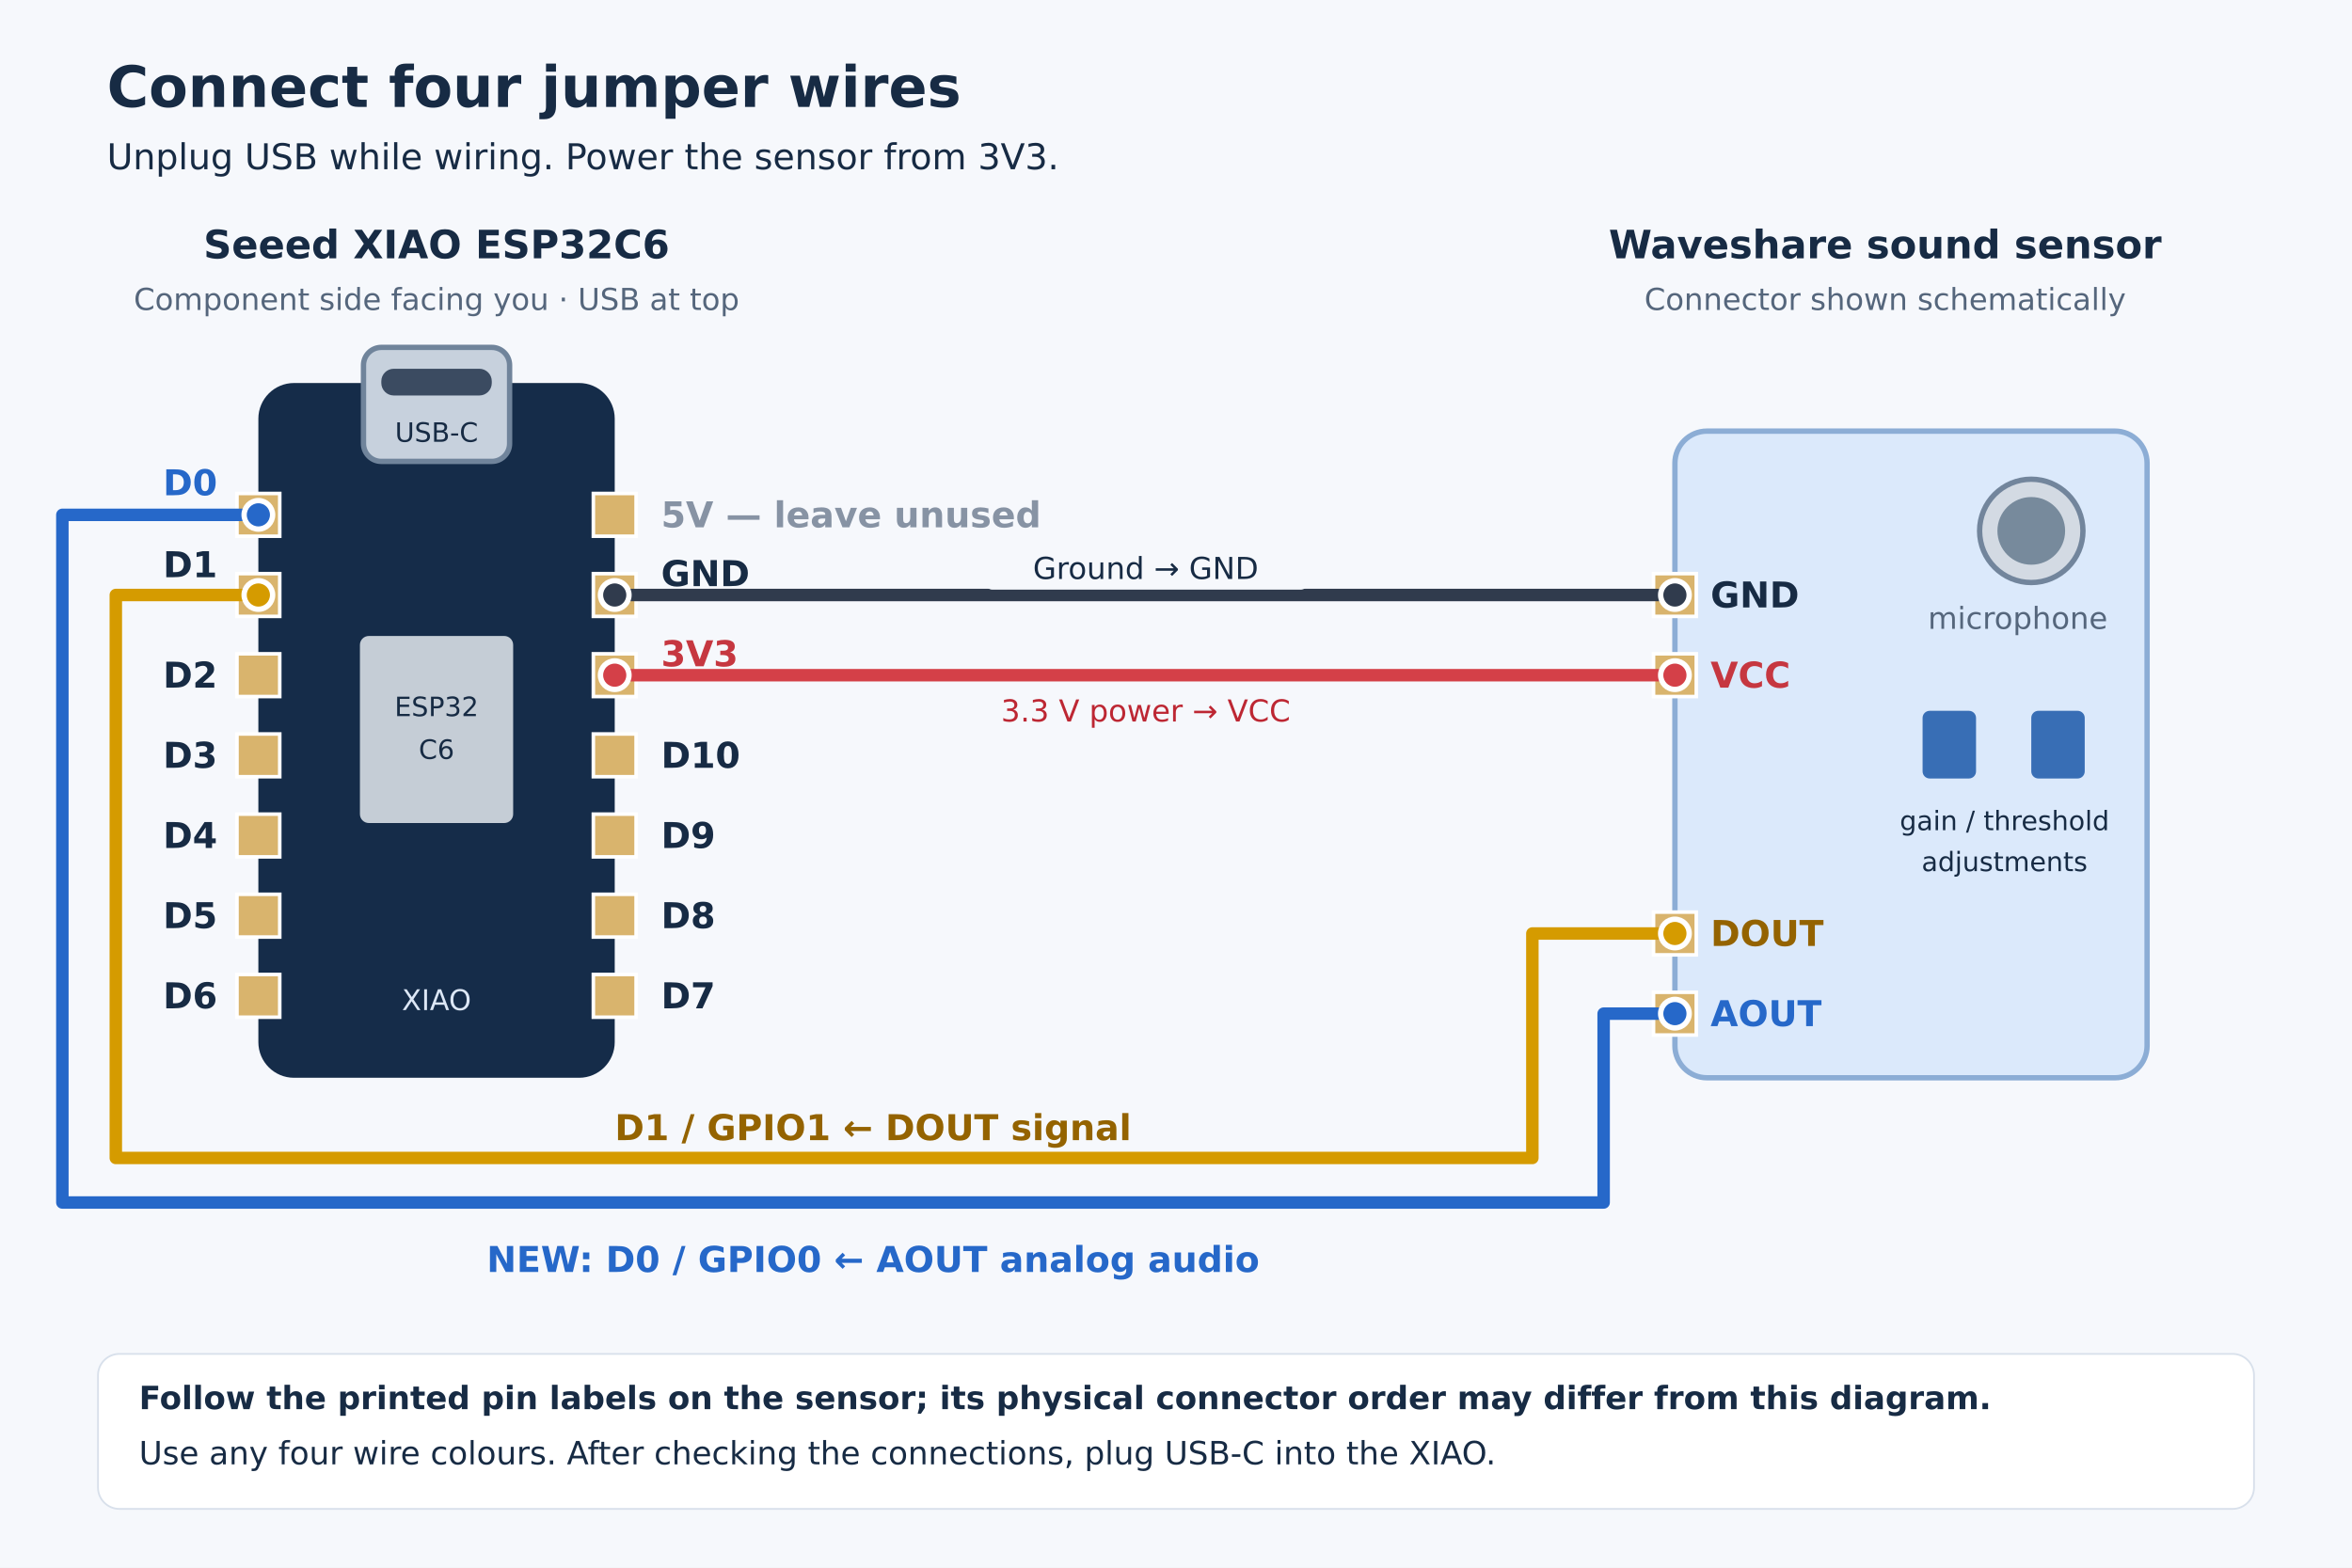
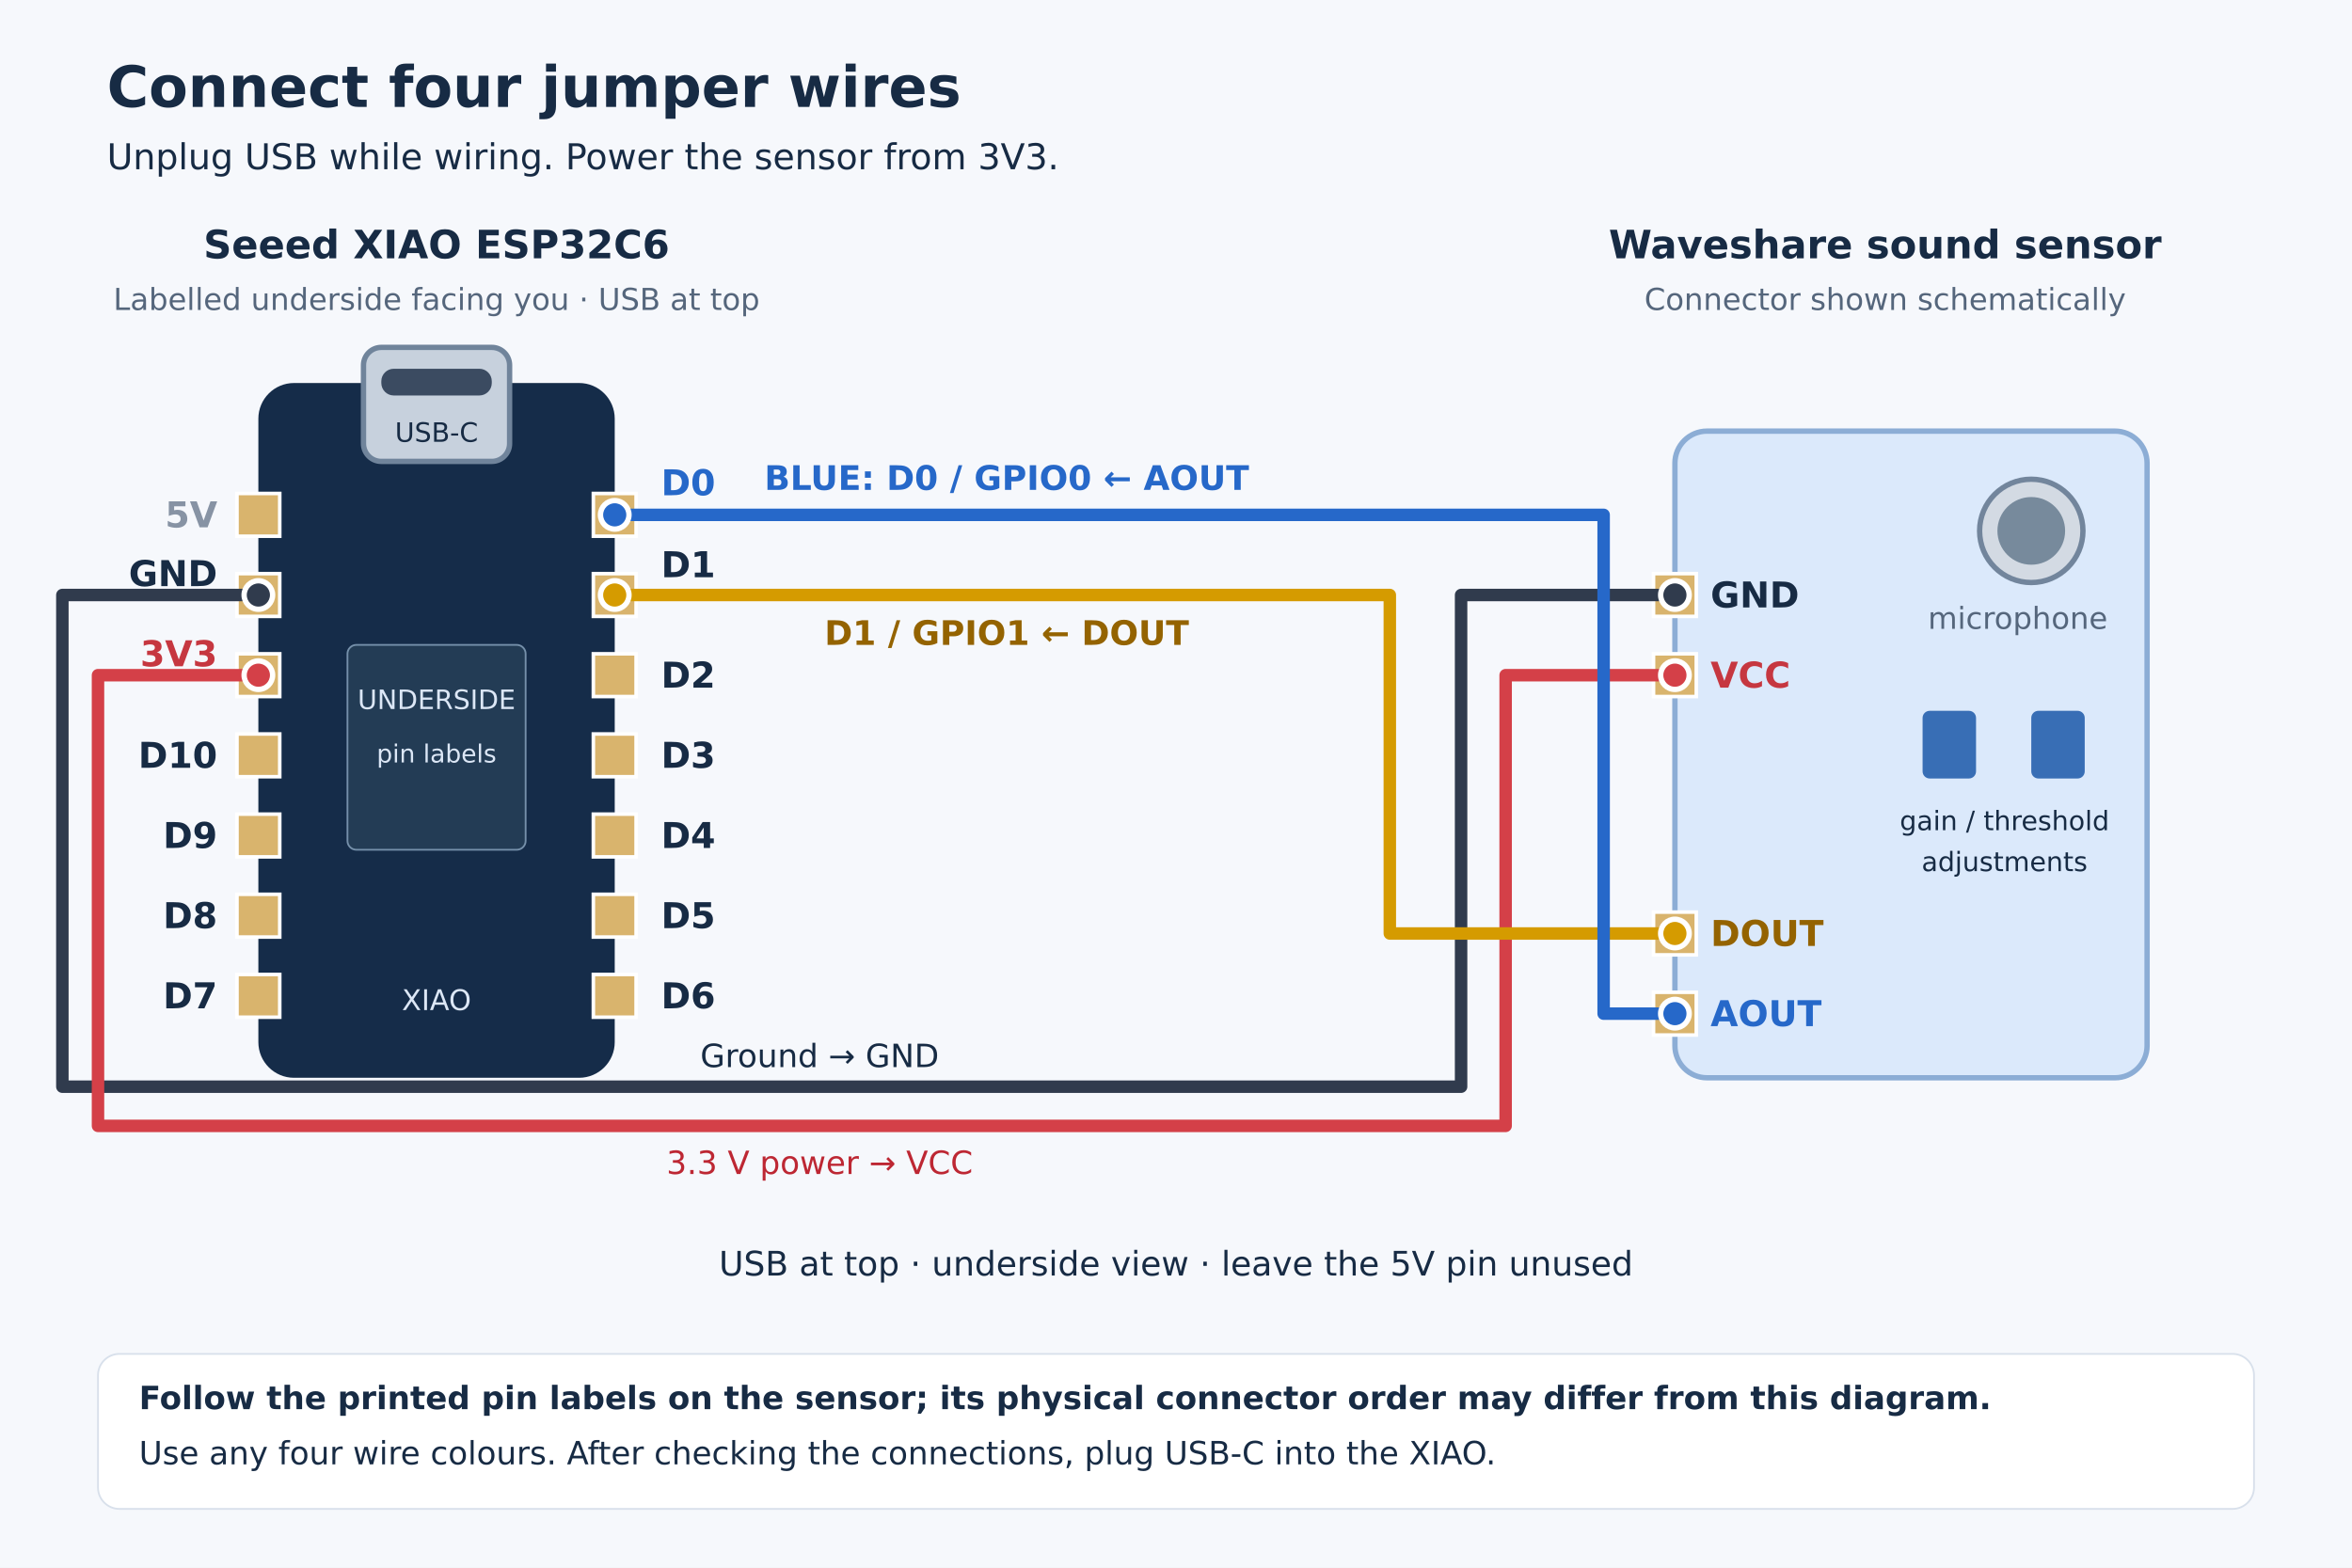
<svg xmlns="http://www.w3.org/2000/svg" width="1320" height="880" viewBox="0 0 1320 880" role="img" aria-labelledby="title desc">
  <defs>
    <style>
      text { font-family: 'DejaVu Sans', Arial, sans-serif; fill: #172b44; }
      .pin { font-size: 20px; font-weight: 600; }
      .small { font-size: 17px; fill: #55667c; }
      .wire { fill: none; stroke-width: 7; stroke-linecap: round; stroke-linejoin: round; }
      .dot { stroke: white; stroke-width: 3; }
    </style>
  </defs>
  <rect width="1320" height="880" fill="#f6f8fc" />
  <text x="60" y="60" font-size="32" font-weight="bold">Connect four jumper wires</text>
  <text x="60" y="95" font-size="20" fill="#af3025">Unplug USB while wiring. Power the sensor from 3V3.</text>
  <text x="245" y="145" text-anchor="middle" font-size="22" font-weight="bold">Seeed XIAO ESP32C6</text>
-   <text x="245" y="174" text-anchor="middle" class="small">Component side facing you · USB at top</text>
+   <text x="245" y="174" text-anchor="middle" class="small">Labelled underside facing you · USB at top</text>
  <rect x="145" y="215" width="200" height="390" rx="20" fill="#152c49" />
  <rect x="204" y="195" width="82" height="64" rx="10" fill="#c7d1dd" stroke="#70849b" stroke-width="3" />
  <rect x="214" y="207" width="62" height="15" rx="7" fill="#3b4b61" />
  <text x="245" y="248" text-anchor="middle" font-size="15">USB-C</text>
-   <rect x="202" y="357" width="86" height="105" rx="5" fill="#c5cdd6" />
-   <text x="245" y="402" text-anchor="middle" font-size="15">ESP32</text>
-   <text x="245" y="426" text-anchor="middle" font-size="15">C6</text>
+   <rect x="195" y="362" width="100" height="115" rx="5" fill="#233c55" stroke="#7590aa" />
+   <text x="245" y="398" text-anchor="middle" font-size="15" style="fill:#dce7f6">UNDERSIDE</text>
+   <text x="245" y="428" text-anchor="middle" font-size="14" style="fill:#dce7f6">pin labels</text>
  <text x="245" y="567" text-anchor="middle" font-size="16" style="fill:#dce7f6">XIAO</text>
  <g fill="#d9b46d" stroke="#fff" stroke-width="2">
    <rect x="133" y="277" width="24" height="24" />
    <rect x="133" y="322" width="24" height="24" />
    <rect x="133" y="367" width="24" height="24" />
    <rect x="133" y="412" width="24" height="24" />
    <rect x="133" y="457" width="24" height="24" />
    <rect x="133" y="502" width="24" height="24" />
    <rect x="133" y="547" width="24" height="24" />
    <rect x="333" y="277" width="24" height="24" />
    <rect x="333" y="322" width="24" height="24" />
    <rect x="333" y="367" width="24" height="24" />
    <rect x="333" y="412" width="24" height="24" />
    <rect x="333" y="457" width="24" height="24" />
    <rect x="333" y="502" width="24" height="24" />
    <rect x="333" y="547" width="24" height="24" />
  </g>
  <g class="pin" text-anchor="end">
-     <text x="122" y="278" style="fill:#2668c9">D0</text>
-     <text x="122" y="324">D1</text>
-     <text x="122" y="386">D2</text>
-     <text x="122" y="431">D3</text>
-     <text x="122" y="476">D4</text>
-     <text x="122" y="521">D5</text>
-     <text x="122" y="566">D6</text>
+     <text x="122" y="296" style="fill:#8793a4">5V</text>
+     <text x="122" y="329">GND</text>
+     <text x="122" y="374" style="fill:#c63740">3V3</text>
+     <text x="122" y="431">D10</text>
+     <text x="122" y="476">D9</text>
+     <text x="122" y="521">D8</text>
+     <text x="122" y="566">D7</text>
  </g>
  <g class="pin">
-     <text x="371" y="296" style="fill:#8793a4">5V — leave unused</text>
-     <text x="371" y="329">GND</text>
-     <text x="371" y="374" style="fill:#c63740">3V3</text>
-     <text x="371" y="431">D10</text>
-     <text x="371" y="476">D9</text>
-     <text x="371" y="521">D8</text>
-     <text x="371" y="566">D7</text>
+     <text x="371" y="278" style="fill:#2668c9">D0</text>
+     <text x="371" y="324">D1</text>
+     <text x="371" y="386">D2</text>
+     <text x="371" y="431">D3</text>
+     <text x="371" y="476">D4</text>
+     <text x="371" y="521">D5</text>
+     <text x="371" y="566">D6</text>
  </g>
  <text x="1058" y="145" text-anchor="middle" font-size="22" font-weight="bold">Waveshare sound sensor</text>
  <text x="1058" y="174" text-anchor="middle" class="small">Connector shown schematically</text>
  <rect x="940" y="242" width="265" height="363" rx="18" fill="#dbe9fb" stroke="#8cadd5" stroke-width="3" />
  <circle cx="1140" cy="298" r="29" fill="#d3dae3" stroke="#72859c" stroke-width="3" />
  <circle cx="1140" cy="298" r="19" fill="#778a9c" />
  <text x="1082" y="353" class="small">microphone</text>
  <rect x="1079" y="399" width="30" height="38" rx="4" fill="#386eb5" />
  <rect x="1140" y="399" width="30" height="38" rx="4" fill="#386eb5" />
  <text x="1125" y="466" text-anchor="middle" font-size="15">gain / threshold</text>
  <text x="1125" y="489" text-anchor="middle" font-size="15">adjustments</text>
  <g class="pin">
    <text x="960" y="341">GND</text>
    <text x="960" y="386" style="fill:#c63740">VCC</text>
    <text x="960" y="531" style="fill:#946300">DOUT</text>
    <text x="960" y="576" style="fill:#2668c9">AOUT</text>
  </g>
  <g fill="#d9b46d" stroke="#fff" stroke-width="2">
    <rect x="928" y="322" width="24" height="24" />
    <rect x="928" y="367" width="24" height="24" />
    <rect x="928" y="512" width="24" height="24" />
    <rect x="928" y="557" width="24" height="24" />
  </g>
-   <path class="wire" stroke="#303b4d" d="M345 334 H940" />
-   <path class="wire" stroke="#d44048" d="M345 379 H940" />
-   <path class="wire" stroke="#d59b00" d="M145 334 H65 V650 H860 V524 H940" />
-   <path class="wire" stroke="#2668c9" d="M145 289 H35 V675 H900 V569 H940" />
+   <path class="wire" stroke="#303b4d" d="M145 334 H35 V610 H820 V334 H940" />
+   <path class="wire" stroke="#d44048" d="M145 379 H55 V632 H845 V379 H940" />
+   <path class="wire" stroke="#d59b00" d="M345 334 H780 V524 H940" />
+   <path class="wire" stroke="#2668c9" d="M345 289 H900 V569 H940" />
  <g class="dot">
-     <circle cx="145" cy="289" r="8" fill="#2668c9" />
+     <circle cx="345" cy="289" r="8" fill="#2668c9" />
    <circle cx="940" cy="569" r="8" fill="#2668c9" />
-     <circle cx="345" cy="334" r="8" fill="#303b4d" />
+     <circle cx="145" cy="334" r="8" fill="#303b4d" />
    <circle cx="940" cy="334" r="8" fill="#303b4d" />
-     <circle cx="345" cy="379" r="8" fill="#d44048" />
+     <circle cx="145" cy="379" r="8" fill="#d44048" />
    <circle cx="940" cy="379" r="8" fill="#d44048" />
-     <circle cx="145" cy="334" r="8" fill="#d59b00" />
+     <circle cx="345" cy="334" r="8" fill="#d59b00" />
    <circle cx="940" cy="524" r="8" fill="#d59b00" />
  </g>
-   <rect x="553" y="307" width="181" height="24" rx="4" fill="#f6f8fc" />
-   <text x="643" y="325" text-anchor="middle" font-size="17">Ground → GND</text>
-   <rect x="545" y="385" width="197" height="28" rx="4" fill="#f6f8fc" />
-   <text x="643" y="405" text-anchor="middle" font-size="17" style="fill:#bd2733">3.3 V power → VCC</text>
-   <text x="490" y="640" text-anchor="middle" font-size="20" font-weight="bold" style="fill:#946300">D1 / GPIO1 ← DOUT signal</text>
-   <text x="490" y="714" text-anchor="middle" font-size="20" font-weight="bold" style="fill:#2668c9">NEW: D0 / GPIO0 ← AOUT analog audio</text>
+   <text x="565" y="275" text-anchor="middle" font-size="19" font-weight="bold" style="fill:#2668c9">BLUE: D0 / GPIO0 ← AOUT</text>
+   <text x="565" y="362" text-anchor="middle" font-size="19" font-weight="bold" style="fill:#946300">D1 / GPIO1 ← DOUT</text>
+   <text x="460" y="599" text-anchor="middle" font-size="18">Ground → GND</text>
+   <text x="460" y="659" text-anchor="middle" font-size="18" style="fill:#bd2733">3.3 V power → VCC</text>
+   <text x="660" y="716" text-anchor="middle" font-size="19">USB at top · underside view · leave the 5V pin unused</text>
  <rect x="55" y="760" width="1210" height="87" rx="12" fill="white" stroke="#d8e0eb" />
  <text x="78" y="791" font-size="18" font-weight="bold">Follow the printed pin labels on the sensor; its physical connector order may differ from this diagram.</text>
  <text x="78" y="822" font-size="18">Use any four wire colours. After checking the connections, plug USB-C into the XIAO.</text>
</svg>
